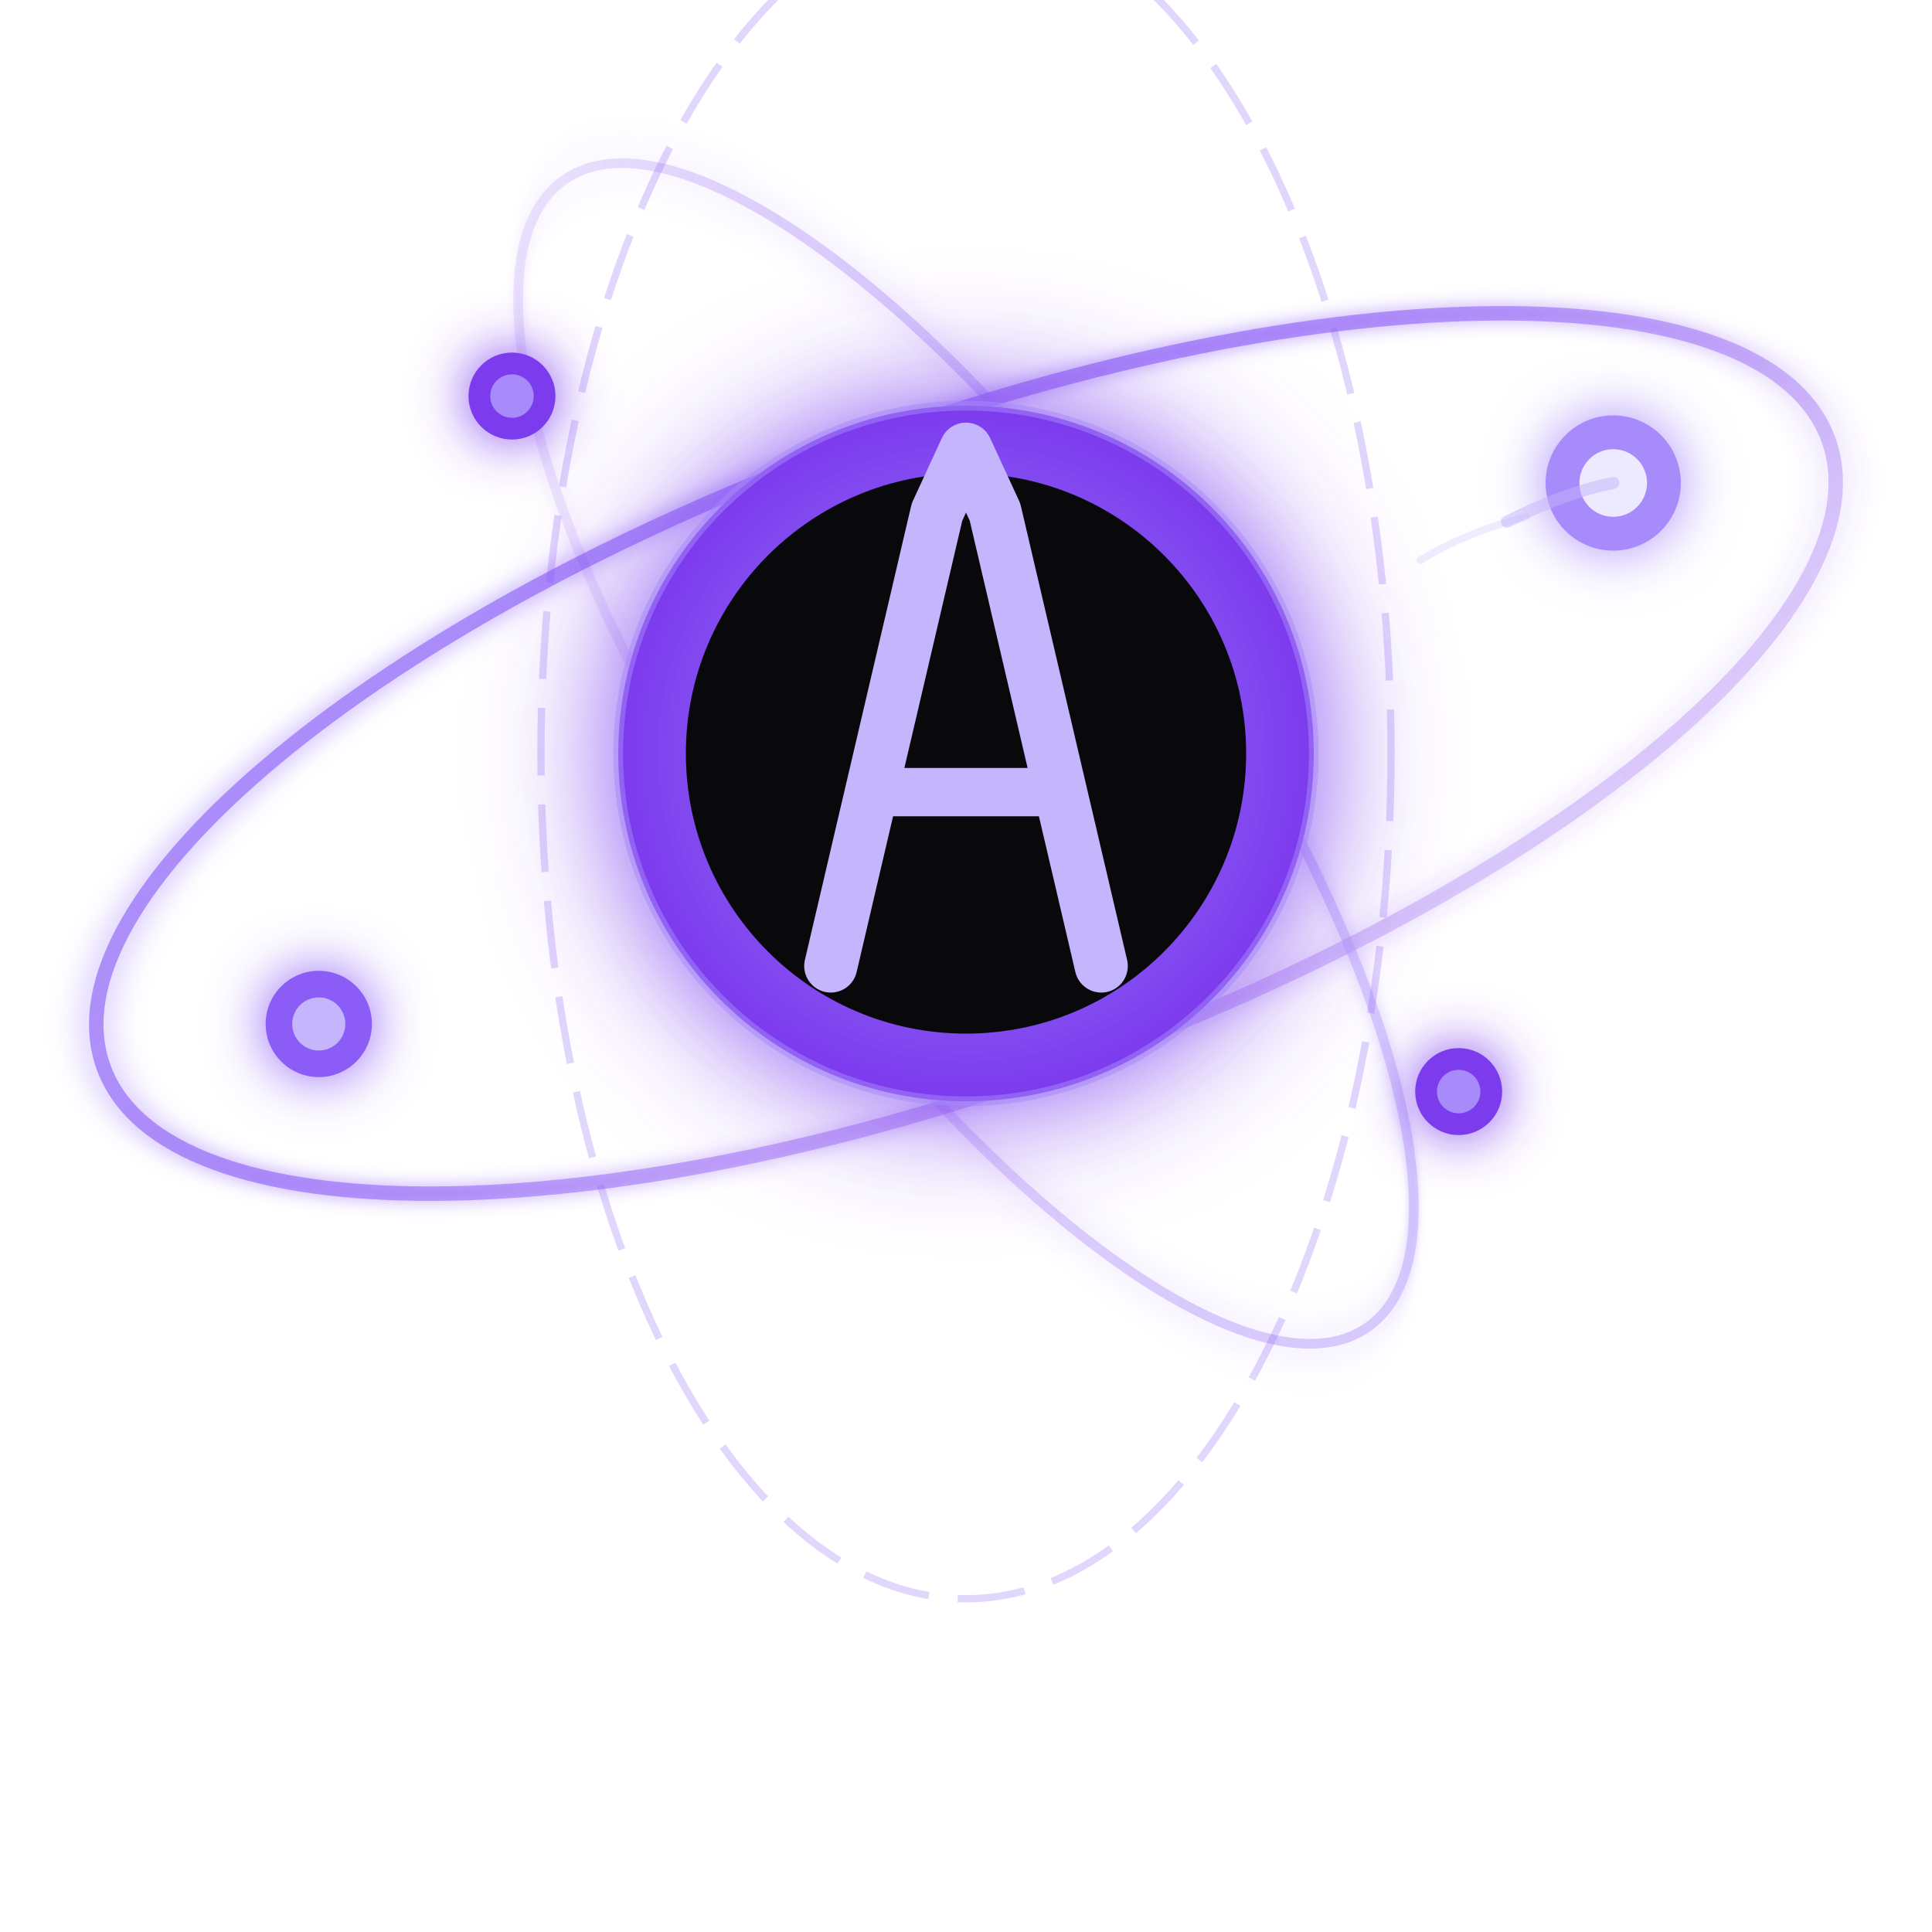
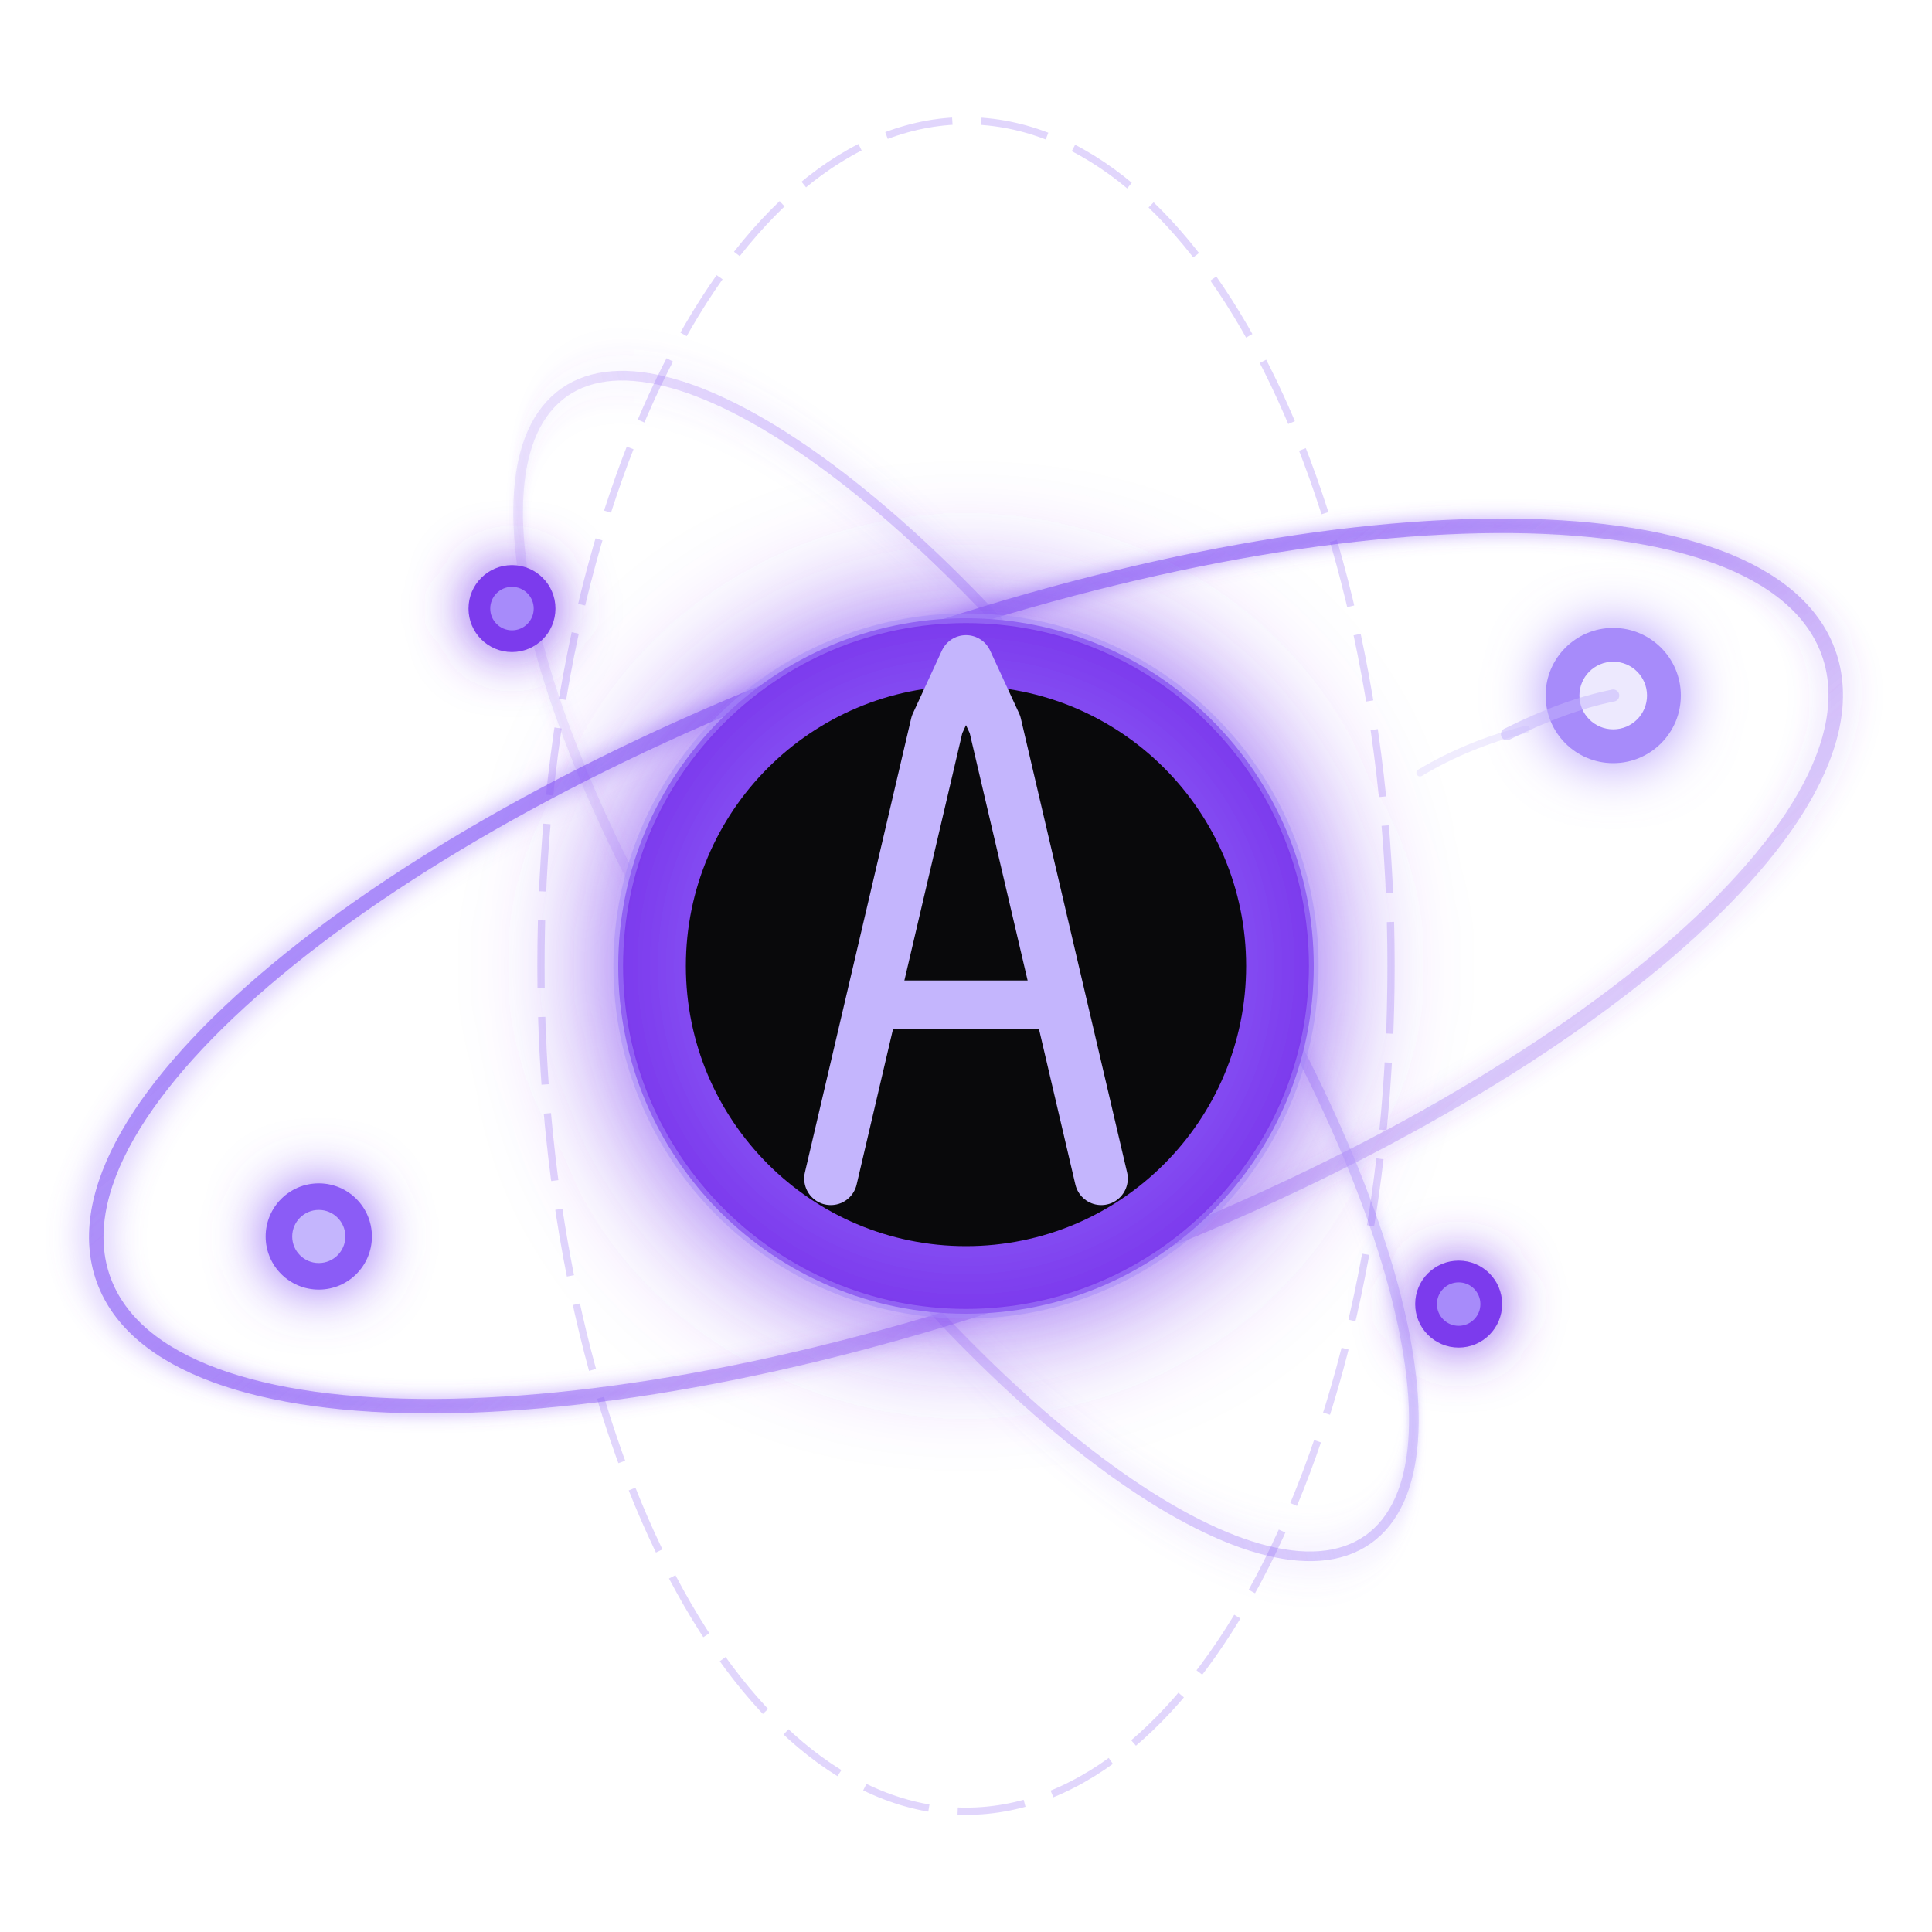
- <svg xmlns="http://www.w3.org/2000/svg" viewBox="56 100 400 400" fill="none">
+ <svg xmlns="http://www.w3.org/2000/svg" viewBox="56 56 400 400" fill="none">
  <defs>
    <radialGradient id="coreGrad" cx="50%" cy="50%" r="50%">
      <stop offset="0%" stop-color="#c4b5fd" />
      <stop offset="60%" stop-color="#8b5cf6" />
      <stop offset="100%" stop-color="#7c3aed" />
    </radialGradient>
    <linearGradient id="orbitGrad1" x1="0%" y1="0%" x2="100%" y2="100%">
      <stop offset="0%" stop-color="#a78bfa" stop-opacity="0.9" />
      <stop offset="40%" stop-color="#8b5cf6" stop-opacity="0.6" />
      <stop offset="100%" stop-color="#7c3aed" stop-opacity="0.1" />
    </linearGradient>
    <linearGradient id="orbitGrad2" x1="100%" y1="0%" x2="0%" y2="100%">
      <stop offset="0%" stop-color="#c4b5fd" stop-opacity="0.8" />
      <stop offset="50%" stop-color="#8b5cf6" stop-opacity="0.4" />
      <stop offset="100%" stop-color="#7c3aed" stop-opacity="0.05" />
    </linearGradient>
    <filter id="coreGlow" x="-60%" y="-60%" width="220%" height="220%">
      <feGaussianBlur stdDeviation="14" result="blur" />
      <feMerge>
        <feMergeNode in="blur" />
        <feMergeNode in="SourceGraphic" />
      </feMerge>
    </filter>
    <filter id="agentGlow" x="-80%" y="-80%" width="260%" height="260%">
      <feGaussianBlur stdDeviation="6" result="blur" />
      <feMerge>
        <feMergeNode in="blur" />
        <feMergeNode in="SourceGraphic" />
      </feMerge>
    </filter>
    <filter id="ringGlow" x="-5%" y="-5%" width="110%" height="110%">
      <feGaussianBlur stdDeviation="3" result="blur" />
      <feMerge>
        <feMergeNode in="blur" />
        <feMergeNode in="SourceGraphic" />
      </feMerge>
    </filter>
  </defs>
  <ellipse cx="256" cy="256" rx="190" ry="68" stroke="url(#orbitGrad1)" stroke-width="3" fill="none" transform="rotate(-20 256 256)" filter="url(#ringGlow)" />
  <ellipse cx="256" cy="256" rx="145" ry="50" stroke="url(#orbitGrad2)" stroke-width="2" fill="none" transform="rotate(55 256 256)" filter="url(#ringGlow)" opacity="0.7" />
  <ellipse cx="256" cy="256" rx="88" ry="175" stroke="#8b5cf6" stroke-width="1.5" fill="none" stroke-opacity="0.25" stroke-dasharray="14 6" />
  <circle cx="390" cy="200" r="14" fill="#a78bfa" filter="url(#agentGlow)" />
  <circle cx="390" cy="200" r="7" fill="#ede9fe" />
  <circle cx="122" cy="312" r="11" fill="#8b5cf6" filter="url(#agentGlow)" />
  <circle cx="122" cy="312" r="5.5" fill="#c4b5fd" />
  <circle cx="162" cy="182" r="9" fill="#7c3aed" filter="url(#agentGlow)" />
  <circle cx="162" cy="182" r="4.5" fill="#a78bfa" />
  <circle cx="358" cy="326" r="9" fill="#7c3aed" filter="url(#agentGlow)" />
  <circle cx="358" cy="326" r="4.5" fill="#a78bfa" />
  <circle cx="256" cy="256" r="72" fill="url(#coreGrad)" filter="url(#coreGlow)" />
  <circle cx="256" cy="256" r="58" fill="#09090b" />
  <path d="M 228 300 L 250 206 L 256 193 L 262 206 L 284 300" stroke="#c4b5fd" stroke-width="11" stroke-linecap="round" stroke-linejoin="round" fill="none" />
  <line x1="237" y1="264" x2="275" y2="264" stroke="#c4b5fd" stroke-width="10" stroke-linecap="round" />
  <circle cx="256" cy="256" r="72" stroke="#a78bfa" stroke-width="2" fill="none" stroke-opacity="0.5" />
  <path d="M 368 208 Q 380 202 390 200" stroke="#c4b5fd" stroke-width="2.5" stroke-linecap="round" stroke-opacity="0.5" fill="none" />
  <path d="M 350 216 Q 360 210 372 207" stroke="#c4b5fd" stroke-width="1.5" stroke-linecap="round" stroke-opacity="0.25" fill="none" />
</svg>
